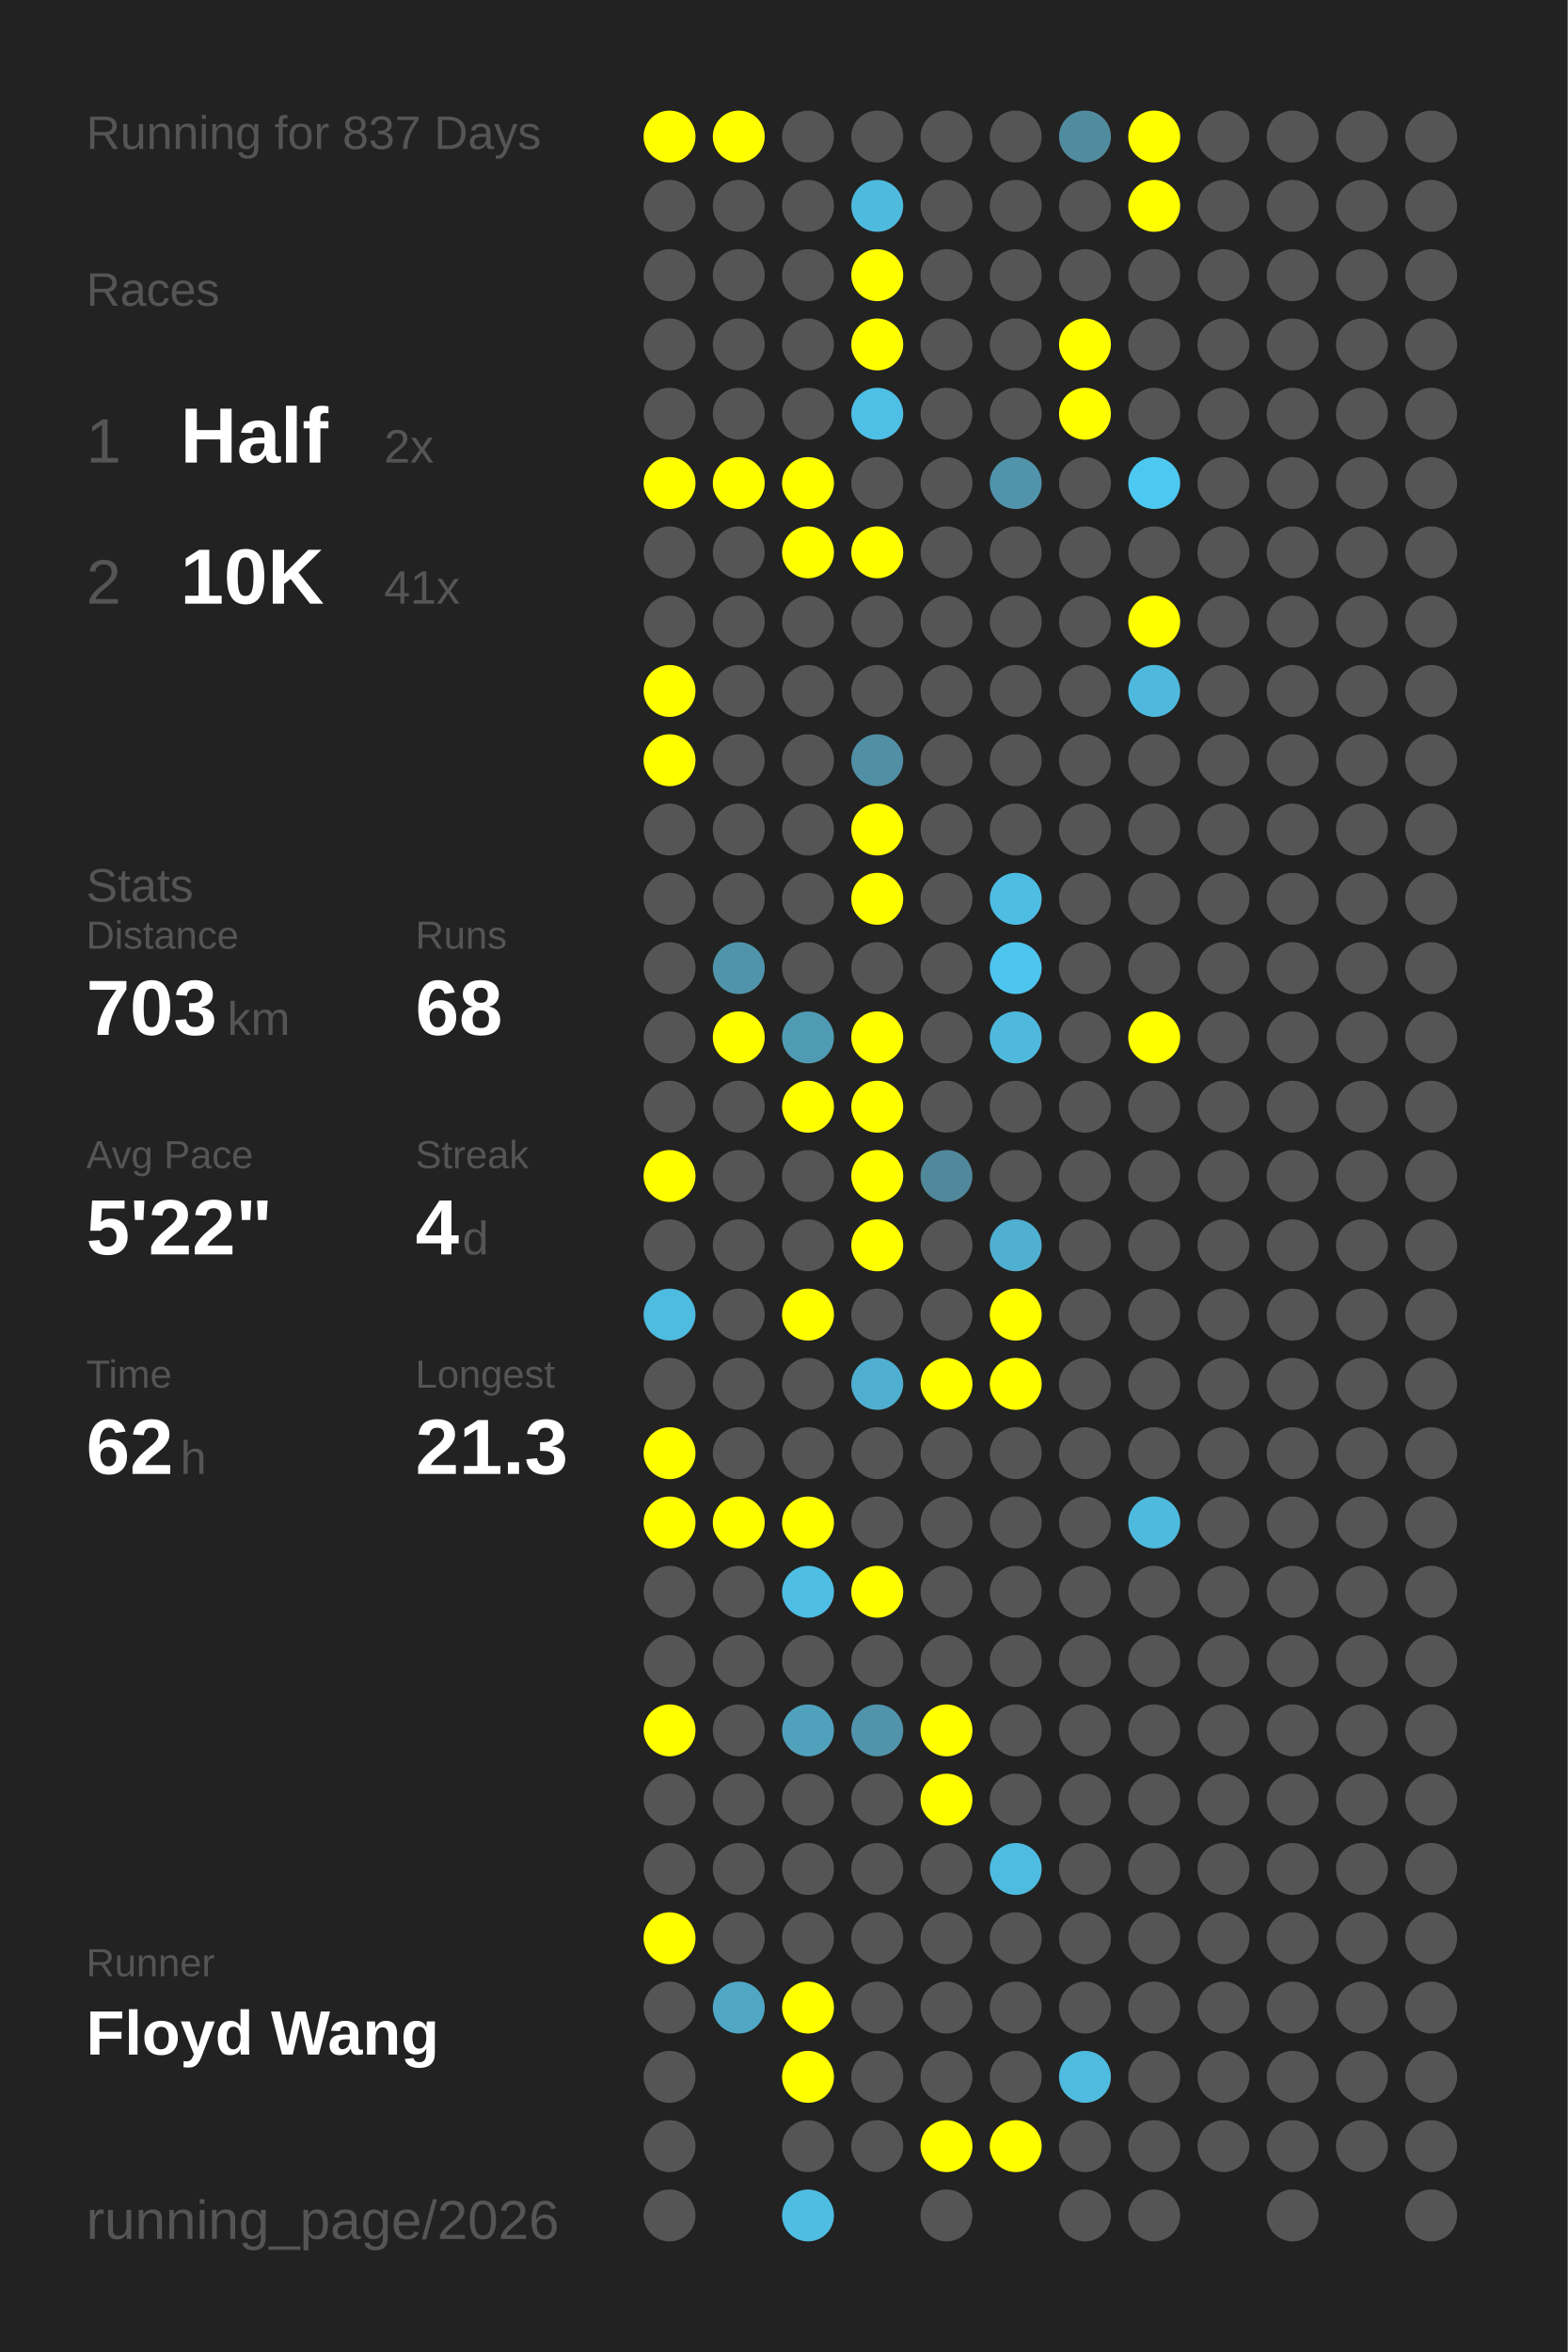
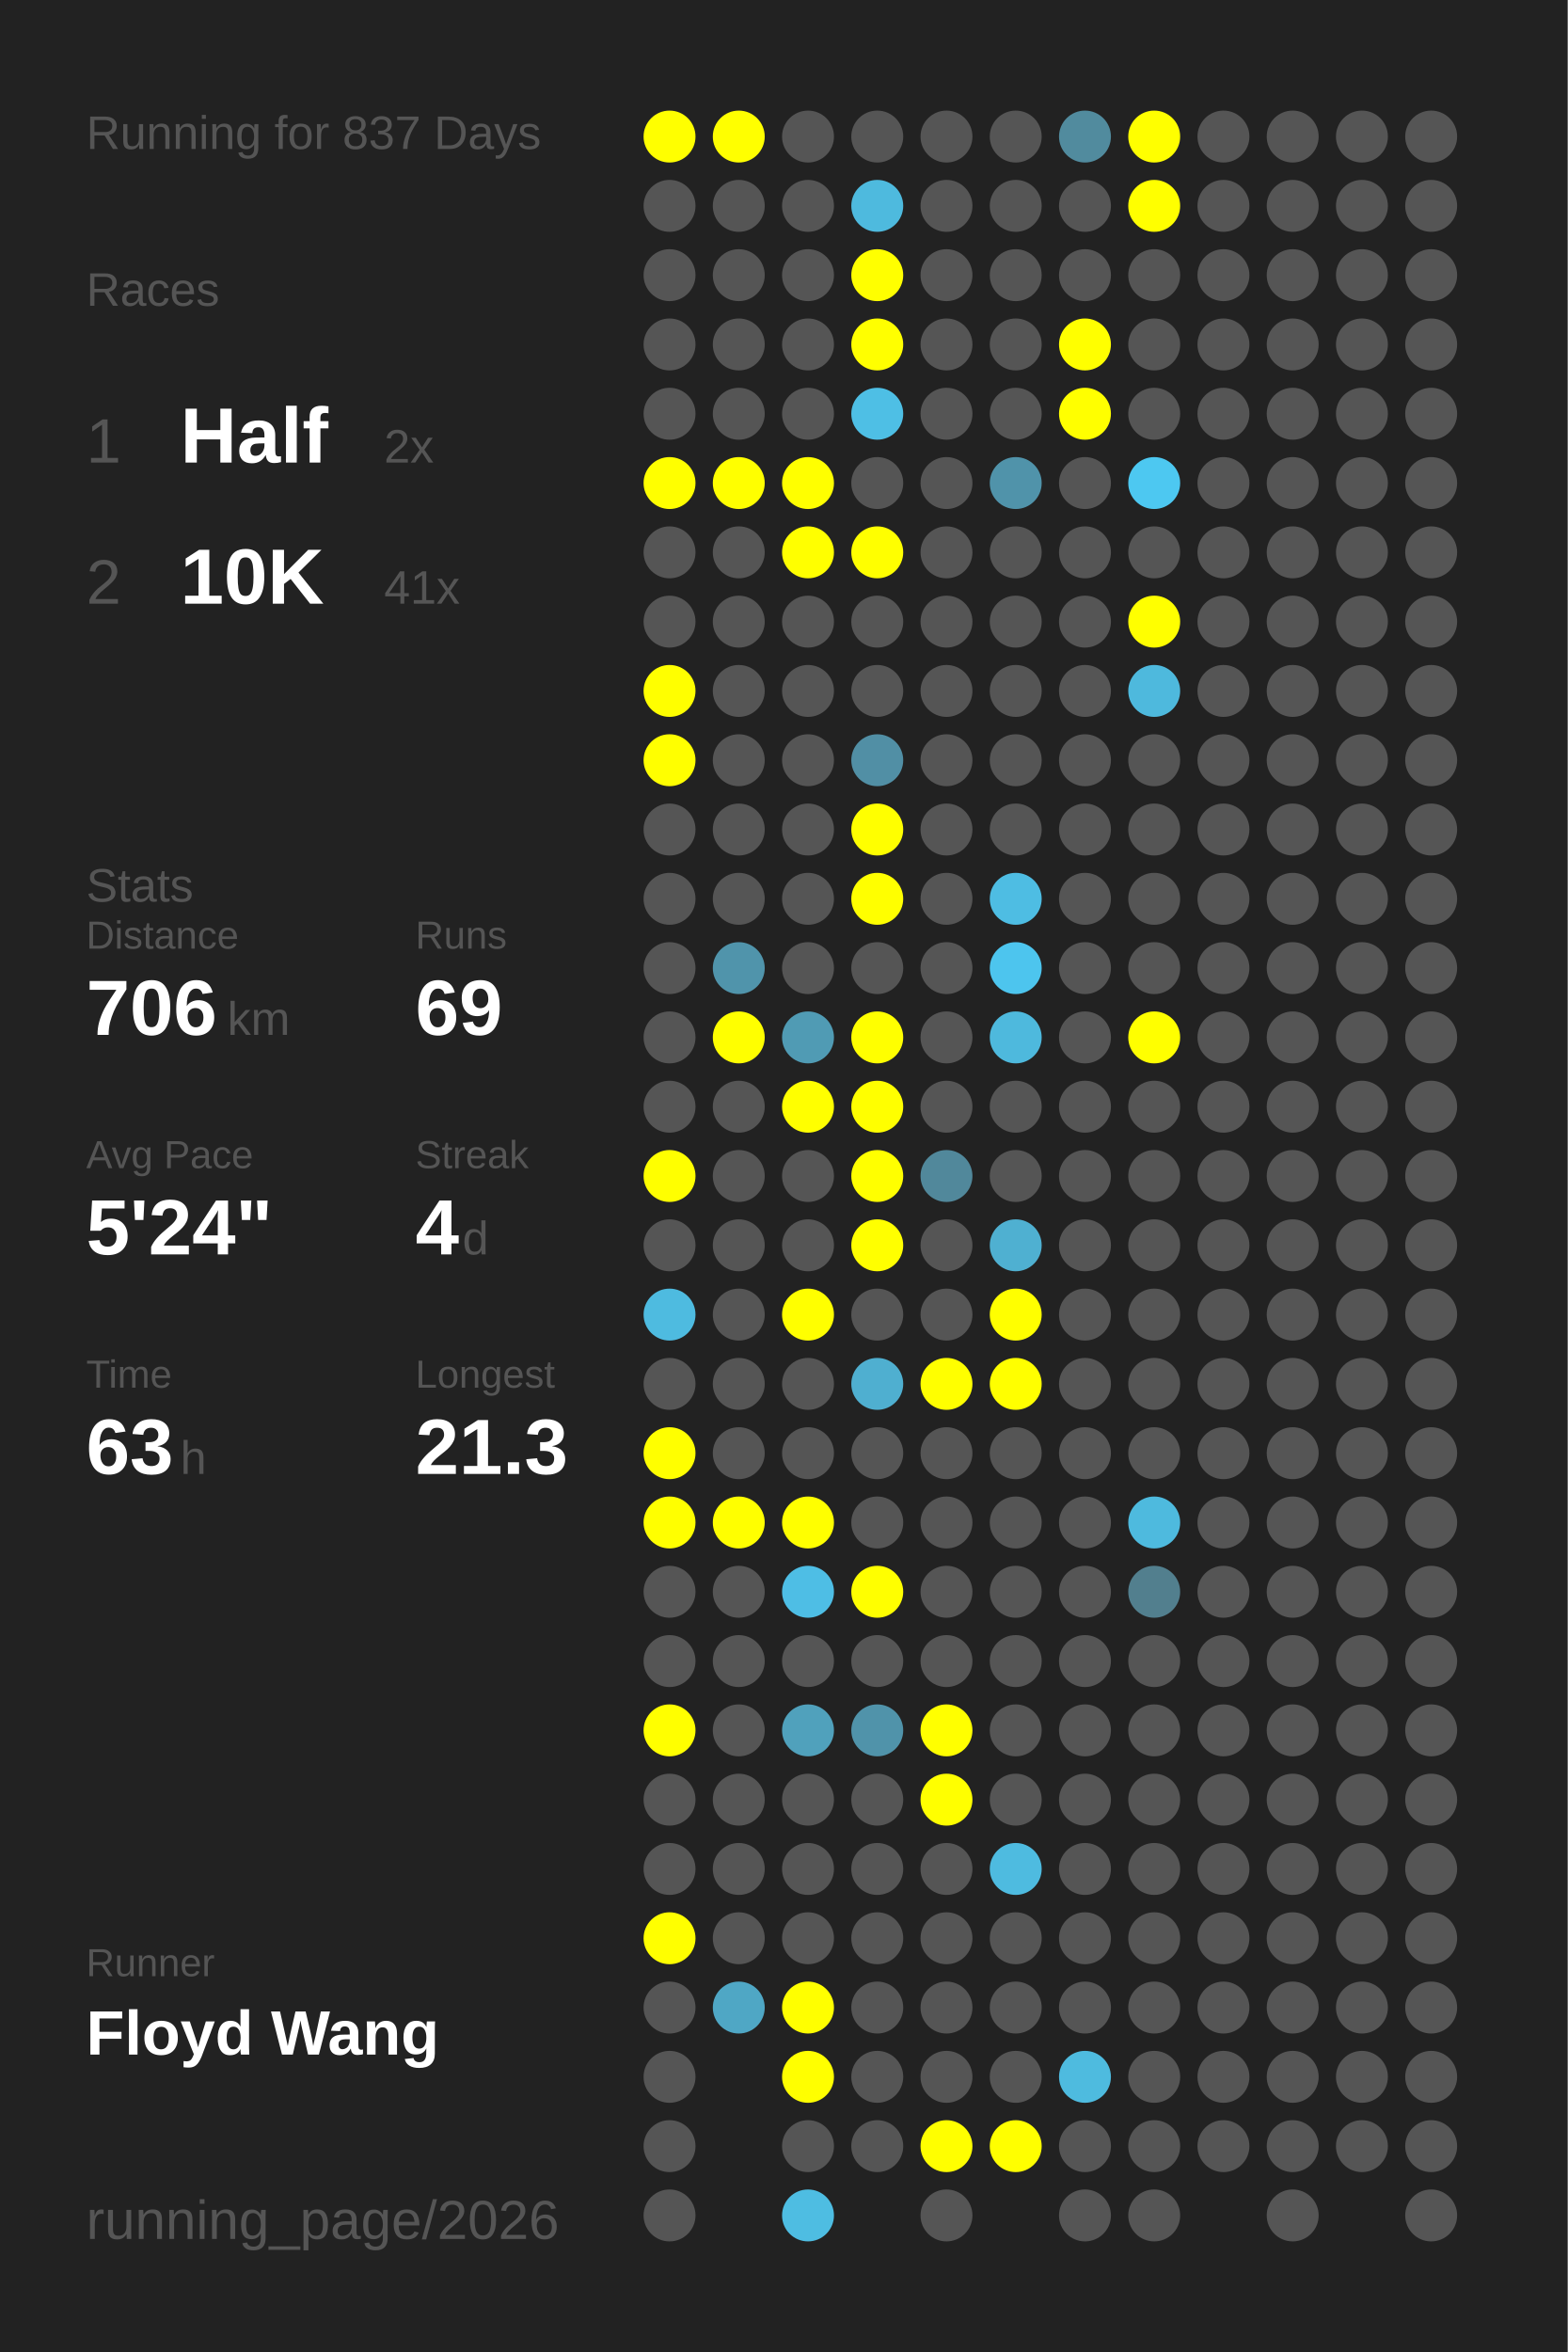
<svg xmlns="http://www.w3.org/2000/svg" baseProfile="full" height="300mm" version="1.1" viewBox="0,0,200,300" width="200mm">
  <defs />
  <rect fill="#222222" height="300" width="200" x="0" y="0" />
  <text fill="#555555" style="font-size:6px; font-family:Arial;" x="11" y="19">Running for 837 Days</text>
  <text fill="#555555" style="font-size:6px; font-family:Arial;" x="11" y="39">Races</text>
  <text fill="#555555" style="font-size:8px; font-family:Arial;" x="11" y="59">1</text>
  <text fill="#FFFFFF" style="font-size:10px; font-family:Arial; font-weight:bold;" x="23" y="59">Half</text>
  <text fill="#555555" style="font-size:6px; font-family:Arial;" x="49" y="59">2x</text>
  <text fill="#555555" style="font-size:8px; font-family:Arial;" x="11" y="77">2</text>
  <text fill="#FFFFFF" style="font-size:10px; font-family:Arial; font-weight:bold;" x="23" y="77">10K</text>
  <text fill="#555555" style="font-size:6px; font-family:Arial;" x="49" y="77">41x</text>
  <text fill="#555555" style="font-size:6px; font-family:Arial;" x="11" y="115">Stats</text>
  <text fill="#555555" style="font-size:5px; font-family:Arial;" x="11" y="121">Distance</text>
-   <text fill="#FFFFFF" style="font-size:10px; font-family:Arial; font-weight:bold;" x="11" y="132">703</text>
+   <text fill="#FFFFFF" style="font-size:10px; font-family:Arial; font-weight:bold;" x="11" y="132">706</text>
  <text fill="#555555" style="font-size:6px; font-family:Arial;" x="29" y="132">km</text>
  <text fill="#555555" style="font-size:5px; font-family:Arial;" x="53" y="121">Runs</text>
-   <text fill="#FFFFFF" style="font-size:10px; font-family:Arial; font-weight:bold;" x="53" y="132">68</text>
+   <text fill="#FFFFFF" style="font-size:10px; font-family:Arial; font-weight:bold;" x="53" y="132">69</text>
  <text fill="#555555" style="font-size:5px; font-family:Arial;" x="11" y="149">Avg Pace</text>
-   <text fill="#FFFFFF" style="font-size:10px; font-family:Arial; font-weight:bold;" x="11" y="160">5'22"</text>
+   <text fill="#FFFFFF" style="font-size:10px; font-family:Arial; font-weight:bold;" x="11" y="160">5'24"</text>
  <text fill="#555555" style="font-size:5px; font-family:Arial;" x="53" y="149">Streak</text>
  <text fill="#FFFFFF" style="font-size:10px; font-family:Arial; font-weight:bold;" x="53" y="160">4</text>
  <text fill="#555555" style="font-size:6px; font-family:Arial;" x="59" y="160">d</text>
  <text fill="#555555" style="font-size:5px; font-family:Arial;" x="11" y="177">Time</text>
-   <text fill="#FFFFFF" style="font-size:10px; font-family:Arial; font-weight:bold;" x="11" y="188">62</text>
+   <text fill="#FFFFFF" style="font-size:10px; font-family:Arial; font-weight:bold;" x="11" y="188">63</text>
  <text fill="#555555" style="font-size:6px; font-family:Arial;" x="23" y="188">h</text>
  <text fill="#555555" style="font-size:5px; font-family:Arial;" x="53" y="177">Longest</text>
  <text fill="#FFFFFF" style="font-size:10px; font-family:Arial; font-weight:bold;" x="53" y="188">21.3</text>
  <text fill="#555555" style="font-size:5px; font-family:Arial;" x="11" y="252.065">Runner</text>
  <text fill="#FFFFFF" style="font-size:8px; font-family:Arial; font-weight:bold;" x="11" y="262.065">Floyd Wang</text>
  <text fill="#555555" style="font-size:7px; font-family:Arial;" x="11" y="285.581">running_page/2026</text>
  <circle cx="85.417" cy="17.419" fill="#FFFF00" r="3.312" />
  <circle cx="85.417" cy="26.258" fill="#555555" r="3.312" />
  <circle cx="85.417" cy="35.097" fill="#555555" r="3.312" />
  <circle cx="85.417" cy="43.935" fill="#555555" r="3.312" />
  <circle cx="85.417" cy="52.774" fill="#555555" r="3.312" />
  <circle cx="85.417" cy="61.613" fill="#FFFF00" r="3.312" />
  <circle cx="85.417" cy="70.452" fill="#555555" r="3.312" />
  <circle cx="85.417" cy="79.29" fill="#555555" r="3.312" />
  <circle cx="85.417" cy="88.129" fill="#FFFF00" r="3.312" />
  <circle cx="85.417" cy="96.968" fill="#FFFF00" r="3.312" />
  <circle cx="85.417" cy="105.806" fill="#555555" r="3.312" />
  <circle cx="85.417" cy="114.645" fill="#555555" r="3.312" />
  <circle cx="85.417" cy="123.484" fill="#555555" r="3.312" />
  <circle cx="85.417" cy="132.323" fill="#555555" r="3.312" />
  <circle cx="85.417" cy="141.161" fill="#555555" r="3.312" />
  <circle cx="85.417" cy="150" fill="#FFFF00" r="3.312" />
  <circle cx="85.417" cy="158.839" fill="#555555" r="3.312" />
  <circle cx="85.417" cy="167.677" fill="#4ebbe0" r="3.312" />
  <circle cx="85.417" cy="176.516" fill="#555555" r="3.312" />
  <circle cx="85.417" cy="185.355" fill="#FFFF00" r="3.312" />
  <circle cx="85.417" cy="194.194" fill="#FFFF00" r="3.312" />
  <circle cx="85.417" cy="203.032" fill="#555555" r="3.312" />
  <circle cx="85.417" cy="211.871" fill="#555555" r="3.312" />
  <circle cx="85.417" cy="220.71" fill="#FFFF00" r="3.312" />
  <circle cx="85.417" cy="229.548" fill="#555555" r="3.312" />
  <circle cx="85.417" cy="238.387" fill="#555555" r="3.312" />
  <circle cx="85.417" cy="247.226" fill="#FFFF00" r="3.312" />
  <circle cx="85.417" cy="256.065" fill="#555555" r="3.312" />
  <circle cx="85.417" cy="264.903" fill="#555555" r="3.312" />
  <circle cx="85.417" cy="273.742" fill="#555555" r="3.312" />
  <circle cx="85.417" cy="282.581" fill="#555555" r="3.312" />
  <circle cx="94.25" cy="17.419" fill="#FFFF00" r="3.312" />
  <circle cx="94.25" cy="26.258" fill="#555555" r="3.312" />
  <circle cx="94.25" cy="35.097" fill="#555555" r="3.312" />
  <circle cx="94.25" cy="43.935" fill="#555555" r="3.312" />
  <circle cx="94.25" cy="52.774" fill="#555555" r="3.312" />
  <circle cx="94.25" cy="61.613" fill="#FFFF00" r="3.312" />
  <circle cx="94.25" cy="70.452" fill="#555555" r="3.312" />
  <circle cx="94.25" cy="79.29" fill="#555555" r="3.312" />
  <circle cx="94.25" cy="88.129" fill="#555555" r="3.312" />
  <circle cx="94.25" cy="96.968" fill="#555555" r="3.312" />
  <circle cx="94.25" cy="105.806" fill="#555555" r="3.312" />
  <circle cx="94.25" cy="114.645" fill="#555555" r="3.312" />
  <circle cx="94.25" cy="123.484" fill="#5094ab" r="3.312" />
  <circle cx="94.25" cy="132.323" fill="#FFFF00" r="3.312" />
  <circle cx="94.25" cy="141.161" fill="#555555" r="3.312" />
  <circle cx="94.25" cy="150" fill="#555555" r="3.312" />
  <circle cx="94.25" cy="158.839" fill="#555555" r="3.312" />
  <circle cx="94.25" cy="167.677" fill="#555555" r="3.312" />
  <circle cx="94.25" cy="176.516" fill="#555555" r="3.312" />
  <circle cx="94.25" cy="185.355" fill="#555555" r="3.312" />
  <circle cx="94.25" cy="194.194" fill="#FFFF00" r="3.312" />
  <circle cx="94.25" cy="203.032" fill="#555555" r="3.312" />
  <circle cx="94.25" cy="211.871" fill="#555555" r="3.312" />
  <circle cx="94.25" cy="220.71" fill="#555555" r="3.312" />
  <circle cx="94.25" cy="229.548" fill="#555555" r="3.312" />
  <circle cx="94.25" cy="238.387" fill="#555555" r="3.312" />
  <circle cx="94.25" cy="247.226" fill="#555555" r="3.312" />
  <circle cx="94.25" cy="256.065" fill="#4fa7c5" r="3.312" />
  <circle cx="103.083" cy="17.419" fill="#555555" r="3.312" />
  <circle cx="103.083" cy="26.258" fill="#555555" r="3.312" />
  <circle cx="103.083" cy="35.097" fill="#555555" r="3.312" />
  <circle cx="103.083" cy="43.935" fill="#555555" r="3.312" />
  <circle cx="103.083" cy="52.774" fill="#555555" r="3.312" />
  <circle cx="103.083" cy="61.613" fill="#FFFF00" r="3.312" />
  <circle cx="103.083" cy="70.452" fill="#FFFF00" r="3.312" />
  <circle cx="103.083" cy="79.29" fill="#555555" r="3.312" />
  <circle cx="103.083" cy="88.129" fill="#555555" r="3.312" />
  <circle cx="103.083" cy="96.968" fill="#555555" r="3.312" />
  <circle cx="103.083" cy="105.806" fill="#555555" r="3.312" />
  <circle cx="103.083" cy="114.645" fill="#555555" r="3.312" />
  <circle cx="103.083" cy="123.484" fill="#555555" r="3.312" />
  <circle cx="103.083" cy="132.323" fill="#509bb4" r="3.312" />
  <circle cx="103.083" cy="141.161" fill="#FFFF00" r="3.312" />
  <circle cx="103.083" cy="150" fill="#555555" r="3.312" />
  <circle cx="103.083" cy="158.839" fill="#555555" r="3.312" />
  <circle cx="103.083" cy="167.677" fill="#FFFF00" r="3.312" />
  <circle cx="103.083" cy="176.516" fill="#555555" r="3.312" />
  <circle cx="103.083" cy="185.355" fill="#555555" r="3.312" />
  <circle cx="103.083" cy="194.194" fill="#FFFF00" r="3.312" />
  <circle cx="103.083" cy="203.032" fill="#4ebee5" r="3.312" />
  <circle cx="103.083" cy="211.871" fill="#555555" r="3.312" />
  <circle cx="103.083" cy="220.71" fill="#50a1bc" r="3.312" />
  <circle cx="103.083" cy="229.548" fill="#555555" r="3.312" />
  <circle cx="103.083" cy="238.387" fill="#555555" r="3.312" />
  <circle cx="103.083" cy="247.226" fill="#555555" r="3.312" />
  <circle cx="103.083" cy="256.065" fill="#FFFF00" r="3.312" />
  <circle cx="103.083" cy="264.903" fill="#FFFF00" r="3.312" />
  <circle cx="103.083" cy="273.742" fill="#555555" r="3.312" />
  <circle cx="103.083" cy="282.581" fill="#4ebde2" r="3.312" />
  <circle cx="111.917" cy="17.419" fill="#555555" r="3.312" />
  <circle cx="111.917" cy="26.258" fill="#4ebade" r="3.312" />
  <circle cx="111.917" cy="35.097" fill="#FFFF00" r="3.312" />
  <circle cx="111.917" cy="43.935" fill="#FFFF00" r="3.312" />
  <circle cx="111.917" cy="52.774" fill="#4ebfe5" r="3.312" />
  <circle cx="111.917" cy="61.613" fill="#555555" r="3.312" />
  <circle cx="111.917" cy="70.452" fill="#FFFF00" r="3.312" />
  <circle cx="111.917" cy="79.29" fill="#555555" r="3.312" />
  <circle cx="111.917" cy="88.129" fill="#555555" r="3.312" />
  <circle cx="111.917" cy="96.968" fill="#518fa5" r="3.312" />
  <circle cx="111.917" cy="105.806" fill="#FFFF00" r="3.312" />
  <circle cx="111.917" cy="114.645" fill="#FFFF00" r="3.312" />
  <circle cx="111.917" cy="123.484" fill="#555555" r="3.312" />
  <circle cx="111.917" cy="132.323" fill="#FFFF00" r="3.312" />
  <circle cx="111.917" cy="141.161" fill="#FFFF00" r="3.312" />
  <circle cx="111.917" cy="150" fill="#FFFF00" r="3.312" />
  <circle cx="111.917" cy="158.839" fill="#FFFF00" r="3.312" />
  <circle cx="111.917" cy="167.677" fill="#555555" r="3.312" />
  <circle cx="111.917" cy="176.516" fill="#4fafd0" r="3.312" />
  <circle cx="111.917" cy="185.355" fill="#555555" r="3.312" />
  <circle cx="111.917" cy="194.194" fill="#555555" r="3.312" />
  <circle cx="111.917" cy="203.032" fill="#FFFF00" r="3.312" />
  <circle cx="111.917" cy="211.871" fill="#555555" r="3.312" />
  <circle cx="111.917" cy="220.71" fill="#5093aa" r="3.312" />
  <circle cx="111.917" cy="229.548" fill="#555555" r="3.312" />
  <circle cx="111.917" cy="238.387" fill="#555555" r="3.312" />
  <circle cx="111.917" cy="247.226" fill="#555555" r="3.312" />
  <circle cx="111.917" cy="256.065" fill="#555555" r="3.312" />
  <circle cx="111.917" cy="264.903" fill="#555555" r="3.312" />
  <circle cx="111.917" cy="273.742" fill="#555555" r="3.312" />
  <circle cx="120.75" cy="17.419" fill="#555555" r="3.312" />
  <circle cx="120.75" cy="26.258" fill="#555555" r="3.312" />
  <circle cx="120.75" cy="35.097" fill="#555555" r="3.312" />
  <circle cx="120.75" cy="43.935" fill="#555555" r="3.312" />
  <circle cx="120.75" cy="52.774" fill="#555555" r="3.312" />
  <circle cx="120.75" cy="61.613" fill="#555555" r="3.312" />
  <circle cx="120.75" cy="70.452" fill="#555555" r="3.312" />
  <circle cx="120.75" cy="79.29" fill="#555555" r="3.312" />
  <circle cx="120.75" cy="88.129" fill="#555555" r="3.312" />
  <circle cx="120.75" cy="96.968" fill="#555555" r="3.312" />
  <circle cx="120.75" cy="105.806" fill="#555555" r="3.312" />
  <circle cx="120.75" cy="114.645" fill="#555555" r="3.312" />
  <circle cx="120.75" cy="123.484" fill="#555555" r="3.312" />
  <circle cx="120.75" cy="132.323" fill="#555555" r="3.312" />
  <circle cx="120.75" cy="141.161" fill="#555555" r="3.312" />
  <circle cx="120.75" cy="150" fill="#51889b" r="3.312" />
  <circle cx="120.75" cy="158.839" fill="#555555" r="3.312" />
  <circle cx="120.75" cy="167.677" fill="#555555" r="3.312" />
  <circle cx="120.75" cy="176.516" fill="#FFFF00" r="3.312" />
  <circle cx="120.75" cy="185.355" fill="#555555" r="3.312" />
  <circle cx="120.75" cy="194.194" fill="#555555" r="3.312" />
  <circle cx="120.75" cy="203.032" fill="#555555" r="3.312" />
  <circle cx="120.75" cy="211.871" fill="#555555" r="3.312" />
  <circle cx="120.75" cy="220.71" fill="#FFFF00" r="3.312" />
  <circle cx="120.75" cy="229.548" fill="#FFFF00" r="3.312" />
  <circle cx="120.75" cy="238.387" fill="#555555" r="3.312" />
  <circle cx="120.75" cy="247.226" fill="#555555" r="3.312" />
  <circle cx="120.75" cy="256.065" fill="#555555" r="3.312" />
  <circle cx="120.75" cy="264.903" fill="#555555" r="3.312" />
  <circle cx="120.75" cy="273.742" fill="#FFFF00" r="3.312" />
  <circle cx="120.75" cy="282.581" fill="#555555" r="3.312" />
  <circle cx="129.583" cy="17.419" fill="#555555" r="3.312" />
  <circle cx="129.583" cy="26.258" fill="#555555" r="3.312" />
  <circle cx="129.583" cy="35.097" fill="#555555" r="3.312" />
  <circle cx="129.583" cy="43.935" fill="#555555" r="3.312" />
  <circle cx="129.583" cy="52.774" fill="#555555" r="3.312" />
  <circle cx="129.583" cy="61.613" fill="#5093aa" r="3.312" />
  <circle cx="129.583" cy="70.452" fill="#555555" r="3.312" />
  <circle cx="129.583" cy="79.29" fill="#555555" r="3.312" />
  <circle cx="129.583" cy="88.129" fill="#555555" r="3.312" />
  <circle cx="129.583" cy="96.968" fill="#555555" r="3.312" />
  <circle cx="129.583" cy="105.806" fill="#555555" r="3.312" />
  <circle cx="129.583" cy="114.645" fill="#4ebde3" r="3.312" />
  <circle cx="129.583" cy="123.484" fill="#4dc5ee" r="3.312" />
  <circle cx="129.583" cy="132.323" fill="#4eb9dd" r="3.312" />
  <circle cx="129.583" cy="141.161" fill="#555555" r="3.312" />
  <circle cx="129.583" cy="150" fill="#555555" r="3.312" />
  <circle cx="129.583" cy="158.839" fill="#4fb0d1" r="3.312" />
  <circle cx="129.583" cy="167.677" fill="#FFFF00" r="3.312" />
  <circle cx="129.583" cy="176.516" fill="#FFFF00" r="3.312" />
  <circle cx="129.583" cy="185.355" fill="#555555" r="3.312" />
  <circle cx="129.583" cy="194.194" fill="#555555" r="3.312" />
  <circle cx="129.583" cy="203.032" fill="#555555" r="3.312" />
  <circle cx="129.583" cy="211.871" fill="#555555" r="3.312" />
  <circle cx="129.583" cy="220.71" fill="#555555" r="3.312" />
  <circle cx="129.583" cy="229.548" fill="#555555" r="3.312" />
  <circle cx="129.583" cy="238.387" fill="#4ebbe0" r="3.312" />
  <circle cx="129.583" cy="247.226" fill="#555555" r="3.312" />
  <circle cx="129.583" cy="256.065" fill="#555555" r="3.312" />
  <circle cx="129.583" cy="264.903" fill="#555555" r="3.312" />
  <circle cx="129.583" cy="273.742" fill="#FFFF00" r="3.312" />
  <circle cx="138.417" cy="17.419" fill="#518b9e" r="3.312" />
  <circle cx="138.417" cy="26.258" fill="#555555" r="3.312" />
  <circle cx="138.417" cy="35.097" fill="#555555" r="3.312" />
  <circle cx="138.417" cy="43.935" fill="#FFFF00" r="3.312" />
  <circle cx="138.417" cy="52.774" fill="#FFFF00" r="3.312" />
  <circle cx="138.417" cy="61.613" fill="#555555" r="3.312" />
  <circle cx="138.417" cy="70.452" fill="#555555" r="3.312" />
  <circle cx="138.417" cy="79.29" fill="#555555" r="3.312" />
  <circle cx="138.417" cy="88.129" fill="#555555" r="3.312" />
  <circle cx="138.417" cy="96.968" fill="#555555" r="3.312" />
  <circle cx="138.417" cy="105.806" fill="#555555" r="3.312" />
  <circle cx="138.417" cy="114.645" fill="#555555" r="3.312" />
  <circle cx="138.417" cy="123.484" fill="#555555" r="3.312" />
  <circle cx="138.417" cy="132.323" fill="#555555" r="3.312" />
  <circle cx="138.417" cy="141.161" fill="#555555" r="3.312" />
  <circle cx="138.417" cy="150" fill="#555555" r="3.312" />
  <circle cx="138.417" cy="158.839" fill="#555555" r="3.312" />
  <circle cx="138.417" cy="167.677" fill="#555555" r="3.312" />
  <circle cx="138.417" cy="176.516" fill="#555555" r="3.312" />
  <circle cx="138.417" cy="185.355" fill="#555555" r="3.312" />
  <circle cx="138.417" cy="194.194" fill="#555555" r="3.312" />
  <circle cx="138.417" cy="203.032" fill="#555555" r="3.312" />
  <circle cx="138.417" cy="211.871" fill="#555555" r="3.312" />
  <circle cx="138.417" cy="220.71" fill="#555555" r="3.312" />
  <circle cx="138.417" cy="229.548" fill="#555555" r="3.312" />
  <circle cx="138.417" cy="238.387" fill="#555555" r="3.312" />
  <circle cx="138.417" cy="247.226" fill="#555555" r="3.312" />
  <circle cx="138.417" cy="256.065" fill="#555555" r="3.312" />
  <circle cx="138.417" cy="264.903" fill="#4ebbdf" r="3.312" />
  <circle cx="138.417" cy="273.742" fill="#555555" r="3.312" />
  <circle cx="138.417" cy="282.581" fill="#555555" r="3.312" />
  <circle cx="147.25" cy="17.419" fill="#FFFF00" r="3.312" />
  <circle cx="147.25" cy="26.258" fill="#FFFF00" r="3.312" />
  <circle cx="147.25" cy="35.097" fill="#555555" r="3.312" />
  <circle cx="147.25" cy="43.935" fill="#555555" r="3.312" />
  <circle cx="147.25" cy="52.774" fill="#555555" r="3.312" />
  <circle cx="147.25" cy="61.613" fill="#4dc8f1" r="3.312" />
  <circle cx="147.25" cy="70.452" fill="#555555" r="3.312" />
  <circle cx="147.25" cy="79.29" fill="#FFFF00" r="3.312" />
  <circle cx="147.25" cy="88.129" fill="#4eb9dd" r="3.312" />
  <circle cx="147.25" cy="96.968" fill="#555555" r="3.312" />
  <circle cx="147.25" cy="105.806" fill="#555555" r="3.312" />
  <circle cx="147.25" cy="114.645" fill="#555555" r="3.312" />
  <circle cx="147.25" cy="123.484" fill="#555555" r="3.312" />
  <circle cx="147.25" cy="132.323" fill="#FFFF00" r="3.312" />
  <circle cx="147.25" cy="141.161" fill="#555555" r="3.312" />
  <circle cx="147.25" cy="150" fill="#555555" r="3.312" />
  <circle cx="147.25" cy="158.839" fill="#555555" r="3.312" />
  <circle cx="147.25" cy="167.677" fill="#555555" r="3.312" />
  <circle cx="147.25" cy="176.516" fill="#555555" r="3.312" />
  <circle cx="147.25" cy="185.355" fill="#555555" r="3.312" />
  <circle cx="147.25" cy="194.194" fill="#4ebade" r="3.312" />
-   <circle cx="147.25" cy="203.032" fill="#555555" r="3.312" />
+   <circle cx="147.25" cy="203.032" fill="#527f8e" r="3.312" />
  <circle cx="147.25" cy="211.871" fill="#555555" r="3.312" />
  <circle cx="147.25" cy="220.71" fill="#555555" r="3.312" />
  <circle cx="147.25" cy="229.548" fill="#555555" r="3.312" />
  <circle cx="147.25" cy="238.387" fill="#555555" r="3.312" />
  <circle cx="147.25" cy="247.226" fill="#555555" r="3.312" />
  <circle cx="147.25" cy="256.065" fill="#555555" r="3.312" />
  <circle cx="147.25" cy="264.903" fill="#555555" r="3.312" />
  <circle cx="147.25" cy="273.742" fill="#555555" r="3.312" />
  <circle cx="147.25" cy="282.581" fill="#555555" r="3.312" />
  <circle cx="156.083" cy="17.419" fill="#555555" r="3.312" />
  <circle cx="156.083" cy="26.258" fill="#555555" r="3.312" />
  <circle cx="156.083" cy="35.097" fill="#555555" r="3.312" />
  <circle cx="156.083" cy="43.935" fill="#555555" r="3.312" />
  <circle cx="156.083" cy="52.774" fill="#555555" r="3.312" />
  <circle cx="156.083" cy="61.613" fill="#555555" r="3.312" />
  <circle cx="156.083" cy="70.452" fill="#555555" r="3.312" />
  <circle cx="156.083" cy="79.29" fill="#555555" r="3.312" />
  <circle cx="156.083" cy="88.129" fill="#555555" r="3.312" />
  <circle cx="156.083" cy="96.968" fill="#555555" r="3.312" />
  <circle cx="156.083" cy="105.806" fill="#555555" r="3.312" />
  <circle cx="156.083" cy="114.645" fill="#555555" r="3.312" />
  <circle cx="156.083" cy="123.484" fill="#555555" r="3.312" />
  <circle cx="156.083" cy="132.323" fill="#555555" r="3.312" />
  <circle cx="156.083" cy="141.161" fill="#555555" r="3.312" />
  <circle cx="156.083" cy="150" fill="#555555" r="3.312" />
  <circle cx="156.083" cy="158.839" fill="#555555" r="3.312" />
  <circle cx="156.083" cy="167.677" fill="#555555" r="3.312" />
  <circle cx="156.083" cy="176.516" fill="#555555" r="3.312" />
  <circle cx="156.083" cy="185.355" fill="#555555" r="3.312" />
  <circle cx="156.083" cy="194.194" fill="#555555" r="3.312" />
  <circle cx="156.083" cy="203.032" fill="#555555" r="3.312" />
  <circle cx="156.083" cy="211.871" fill="#555555" r="3.312" />
  <circle cx="156.083" cy="220.71" fill="#555555" r="3.312" />
  <circle cx="156.083" cy="229.548" fill="#555555" r="3.312" />
  <circle cx="156.083" cy="238.387" fill="#555555" r="3.312" />
  <circle cx="156.083" cy="247.226" fill="#555555" r="3.312" />
  <circle cx="156.083" cy="256.065" fill="#555555" r="3.312" />
  <circle cx="156.083" cy="264.903" fill="#555555" r="3.312" />
  <circle cx="156.083" cy="273.742" fill="#555555" r="3.312" />
  <circle cx="164.917" cy="17.419" fill="#555555" r="3.312" />
  <circle cx="164.917" cy="26.258" fill="#555555" r="3.312" />
  <circle cx="164.917" cy="35.097" fill="#555555" r="3.312" />
  <circle cx="164.917" cy="43.935" fill="#555555" r="3.312" />
  <circle cx="164.917" cy="52.774" fill="#555555" r="3.312" />
  <circle cx="164.917" cy="61.613" fill="#555555" r="3.312" />
  <circle cx="164.917" cy="70.452" fill="#555555" r="3.312" />
  <circle cx="164.917" cy="79.29" fill="#555555" r="3.312" />
  <circle cx="164.917" cy="88.129" fill="#555555" r="3.312" />
  <circle cx="164.917" cy="96.968" fill="#555555" r="3.312" />
  <circle cx="164.917" cy="105.806" fill="#555555" r="3.312" />
  <circle cx="164.917" cy="114.645" fill="#555555" r="3.312" />
  <circle cx="164.917" cy="123.484" fill="#555555" r="3.312" />
  <circle cx="164.917" cy="132.323" fill="#555555" r="3.312" />
  <circle cx="164.917" cy="141.161" fill="#555555" r="3.312" />
  <circle cx="164.917" cy="150" fill="#555555" r="3.312" />
  <circle cx="164.917" cy="158.839" fill="#555555" r="3.312" />
  <circle cx="164.917" cy="167.677" fill="#555555" r="3.312" />
  <circle cx="164.917" cy="176.516" fill="#555555" r="3.312" />
  <circle cx="164.917" cy="185.355" fill="#555555" r="3.312" />
  <circle cx="164.917" cy="194.194" fill="#555555" r="3.312" />
  <circle cx="164.917" cy="203.032" fill="#555555" r="3.312" />
  <circle cx="164.917" cy="211.871" fill="#555555" r="3.312" />
  <circle cx="164.917" cy="220.71" fill="#555555" r="3.312" />
  <circle cx="164.917" cy="229.548" fill="#555555" r="3.312" />
  <circle cx="164.917" cy="238.387" fill="#555555" r="3.312" />
  <circle cx="164.917" cy="247.226" fill="#555555" r="3.312" />
  <circle cx="164.917" cy="256.065" fill="#555555" r="3.312" />
  <circle cx="164.917" cy="264.903" fill="#555555" r="3.312" />
  <circle cx="164.917" cy="273.742" fill="#555555" r="3.312" />
  <circle cx="164.917" cy="282.581" fill="#555555" r="3.312" />
  <circle cx="173.75" cy="17.419" fill="#555555" r="3.312" />
  <circle cx="173.75" cy="26.258" fill="#555555" r="3.312" />
  <circle cx="173.75" cy="35.097" fill="#555555" r="3.312" />
  <circle cx="173.75" cy="43.935" fill="#555555" r="3.312" />
  <circle cx="173.75" cy="52.774" fill="#555555" r="3.312" />
  <circle cx="173.75" cy="61.613" fill="#555555" r="3.312" />
  <circle cx="173.75" cy="70.452" fill="#555555" r="3.312" />
  <circle cx="173.75" cy="79.29" fill="#555555" r="3.312" />
  <circle cx="173.75" cy="88.129" fill="#555555" r="3.312" />
  <circle cx="173.75" cy="96.968" fill="#555555" r="3.312" />
  <circle cx="173.75" cy="105.806" fill="#555555" r="3.312" />
  <circle cx="173.75" cy="114.645" fill="#555555" r="3.312" />
  <circle cx="173.75" cy="123.484" fill="#555555" r="3.312" />
  <circle cx="173.75" cy="132.323" fill="#555555" r="3.312" />
  <circle cx="173.75" cy="141.161" fill="#555555" r="3.312" />
  <circle cx="173.75" cy="150" fill="#555555" r="3.312" />
  <circle cx="173.75" cy="158.839" fill="#555555" r="3.312" />
  <circle cx="173.75" cy="167.677" fill="#555555" r="3.312" />
  <circle cx="173.75" cy="176.516" fill="#555555" r="3.312" />
  <circle cx="173.75" cy="185.355" fill="#555555" r="3.312" />
  <circle cx="173.75" cy="194.194" fill="#555555" r="3.312" />
  <circle cx="173.75" cy="203.032" fill="#555555" r="3.312" />
  <circle cx="173.75" cy="211.871" fill="#555555" r="3.312" />
  <circle cx="173.75" cy="220.71" fill="#555555" r="3.312" />
  <circle cx="173.75" cy="229.548" fill="#555555" r="3.312" />
  <circle cx="173.75" cy="238.387" fill="#555555" r="3.312" />
  <circle cx="173.75" cy="247.226" fill="#555555" r="3.312" />
  <circle cx="173.75" cy="256.065" fill="#555555" r="3.312" />
  <circle cx="173.75" cy="264.903" fill="#555555" r="3.312" />
  <circle cx="173.75" cy="273.742" fill="#555555" r="3.312" />
  <circle cx="182.583" cy="17.419" fill="#555555" r="3.312" />
  <circle cx="182.583" cy="26.258" fill="#555555" r="3.312" />
  <circle cx="182.583" cy="35.097" fill="#555555" r="3.312" />
  <circle cx="182.583" cy="43.935" fill="#555555" r="3.312" />
  <circle cx="182.583" cy="52.774" fill="#555555" r="3.312" />
  <circle cx="182.583" cy="61.613" fill="#555555" r="3.312" />
  <circle cx="182.583" cy="70.452" fill="#555555" r="3.312" />
  <circle cx="182.583" cy="79.29" fill="#555555" r="3.312" />
  <circle cx="182.583" cy="88.129" fill="#555555" r="3.312" />
  <circle cx="182.583" cy="96.968" fill="#555555" r="3.312" />
  <circle cx="182.583" cy="105.806" fill="#555555" r="3.312" />
  <circle cx="182.583" cy="114.645" fill="#555555" r="3.312" />
  <circle cx="182.583" cy="123.484" fill="#555555" r="3.312" />
  <circle cx="182.583" cy="132.323" fill="#555555" r="3.312" />
  <circle cx="182.583" cy="141.161" fill="#555555" r="3.312" />
  <circle cx="182.583" cy="150" fill="#555555" r="3.312" />
  <circle cx="182.583" cy="158.839" fill="#555555" r="3.312" />
  <circle cx="182.583" cy="167.677" fill="#555555" r="3.312" />
  <circle cx="182.583" cy="176.516" fill="#555555" r="3.312" />
  <circle cx="182.583" cy="185.355" fill="#555555" r="3.312" />
  <circle cx="182.583" cy="194.194" fill="#555555" r="3.312" />
  <circle cx="182.583" cy="203.032" fill="#555555" r="3.312" />
  <circle cx="182.583" cy="211.871" fill="#555555" r="3.312" />
  <circle cx="182.583" cy="220.71" fill="#555555" r="3.312" />
  <circle cx="182.583" cy="229.548" fill="#555555" r="3.312" />
  <circle cx="182.583" cy="238.387" fill="#555555" r="3.312" />
  <circle cx="182.583" cy="247.226" fill="#555555" r="3.312" />
  <circle cx="182.583" cy="256.065" fill="#555555" r="3.312" />
  <circle cx="182.583" cy="264.903" fill="#555555" r="3.312" />
  <circle cx="182.583" cy="273.742" fill="#555555" r="3.312" />
  <circle cx="182.583" cy="282.581" fill="#555555" r="3.312" />
</svg>
